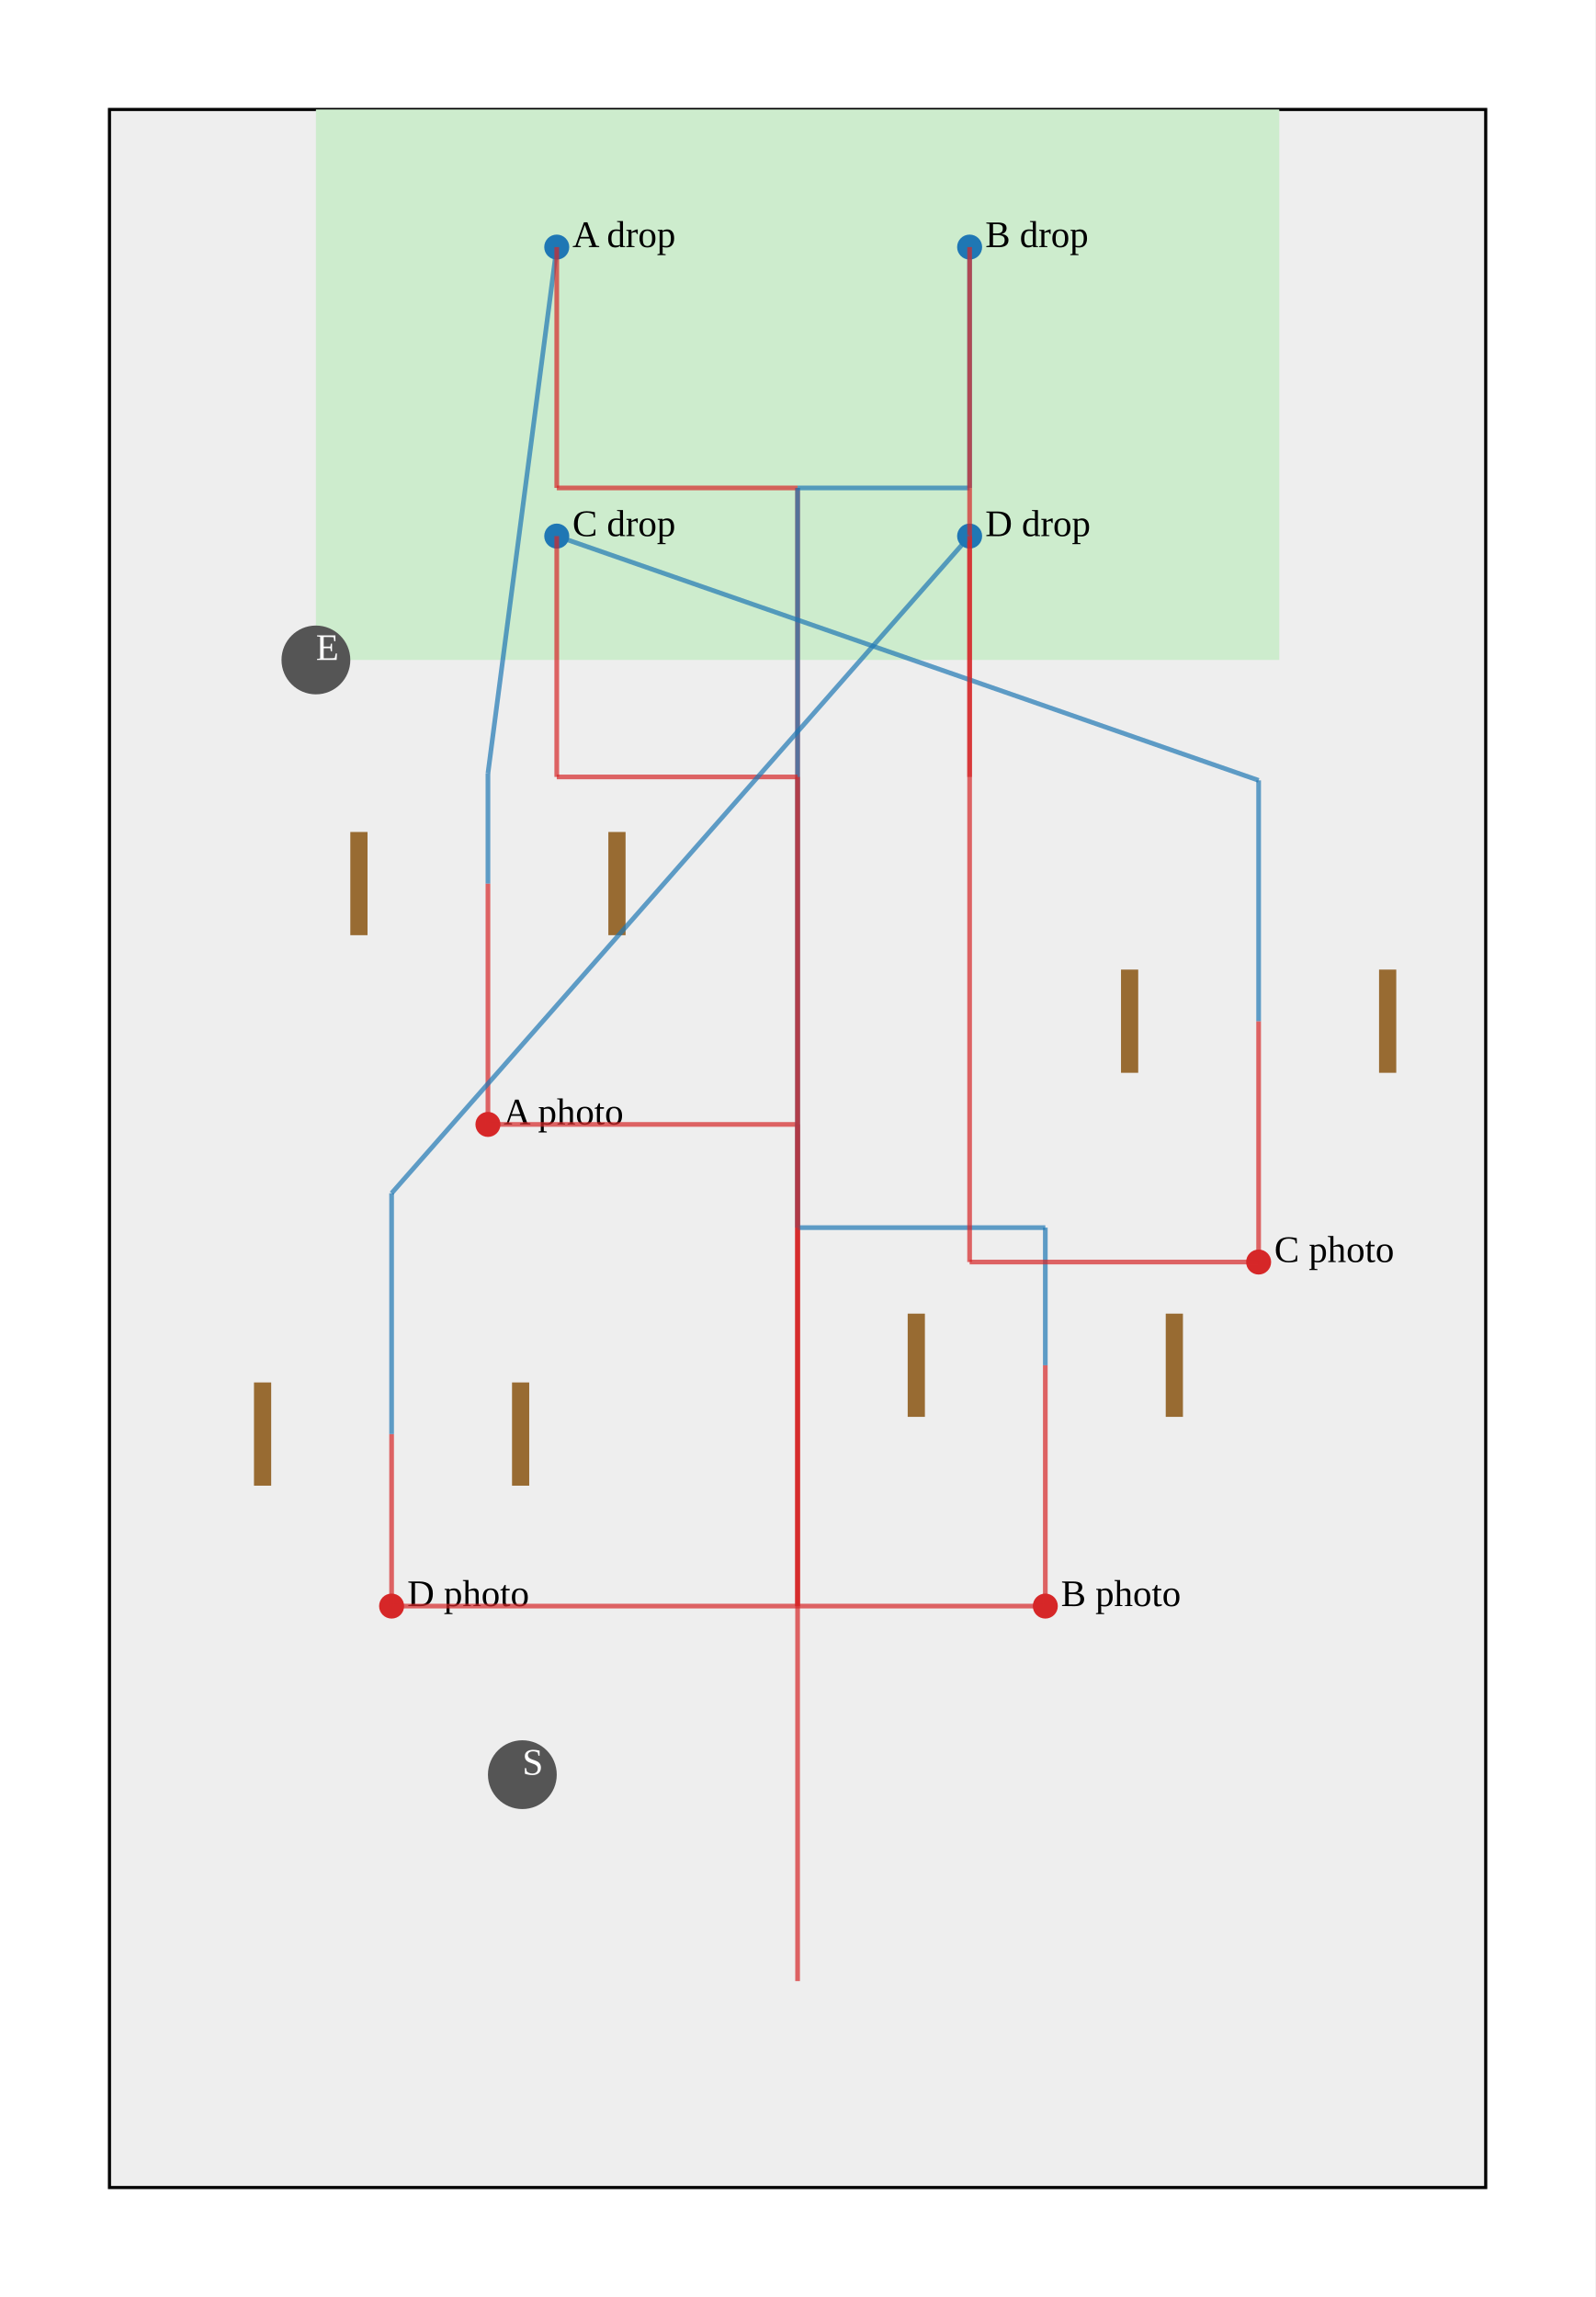
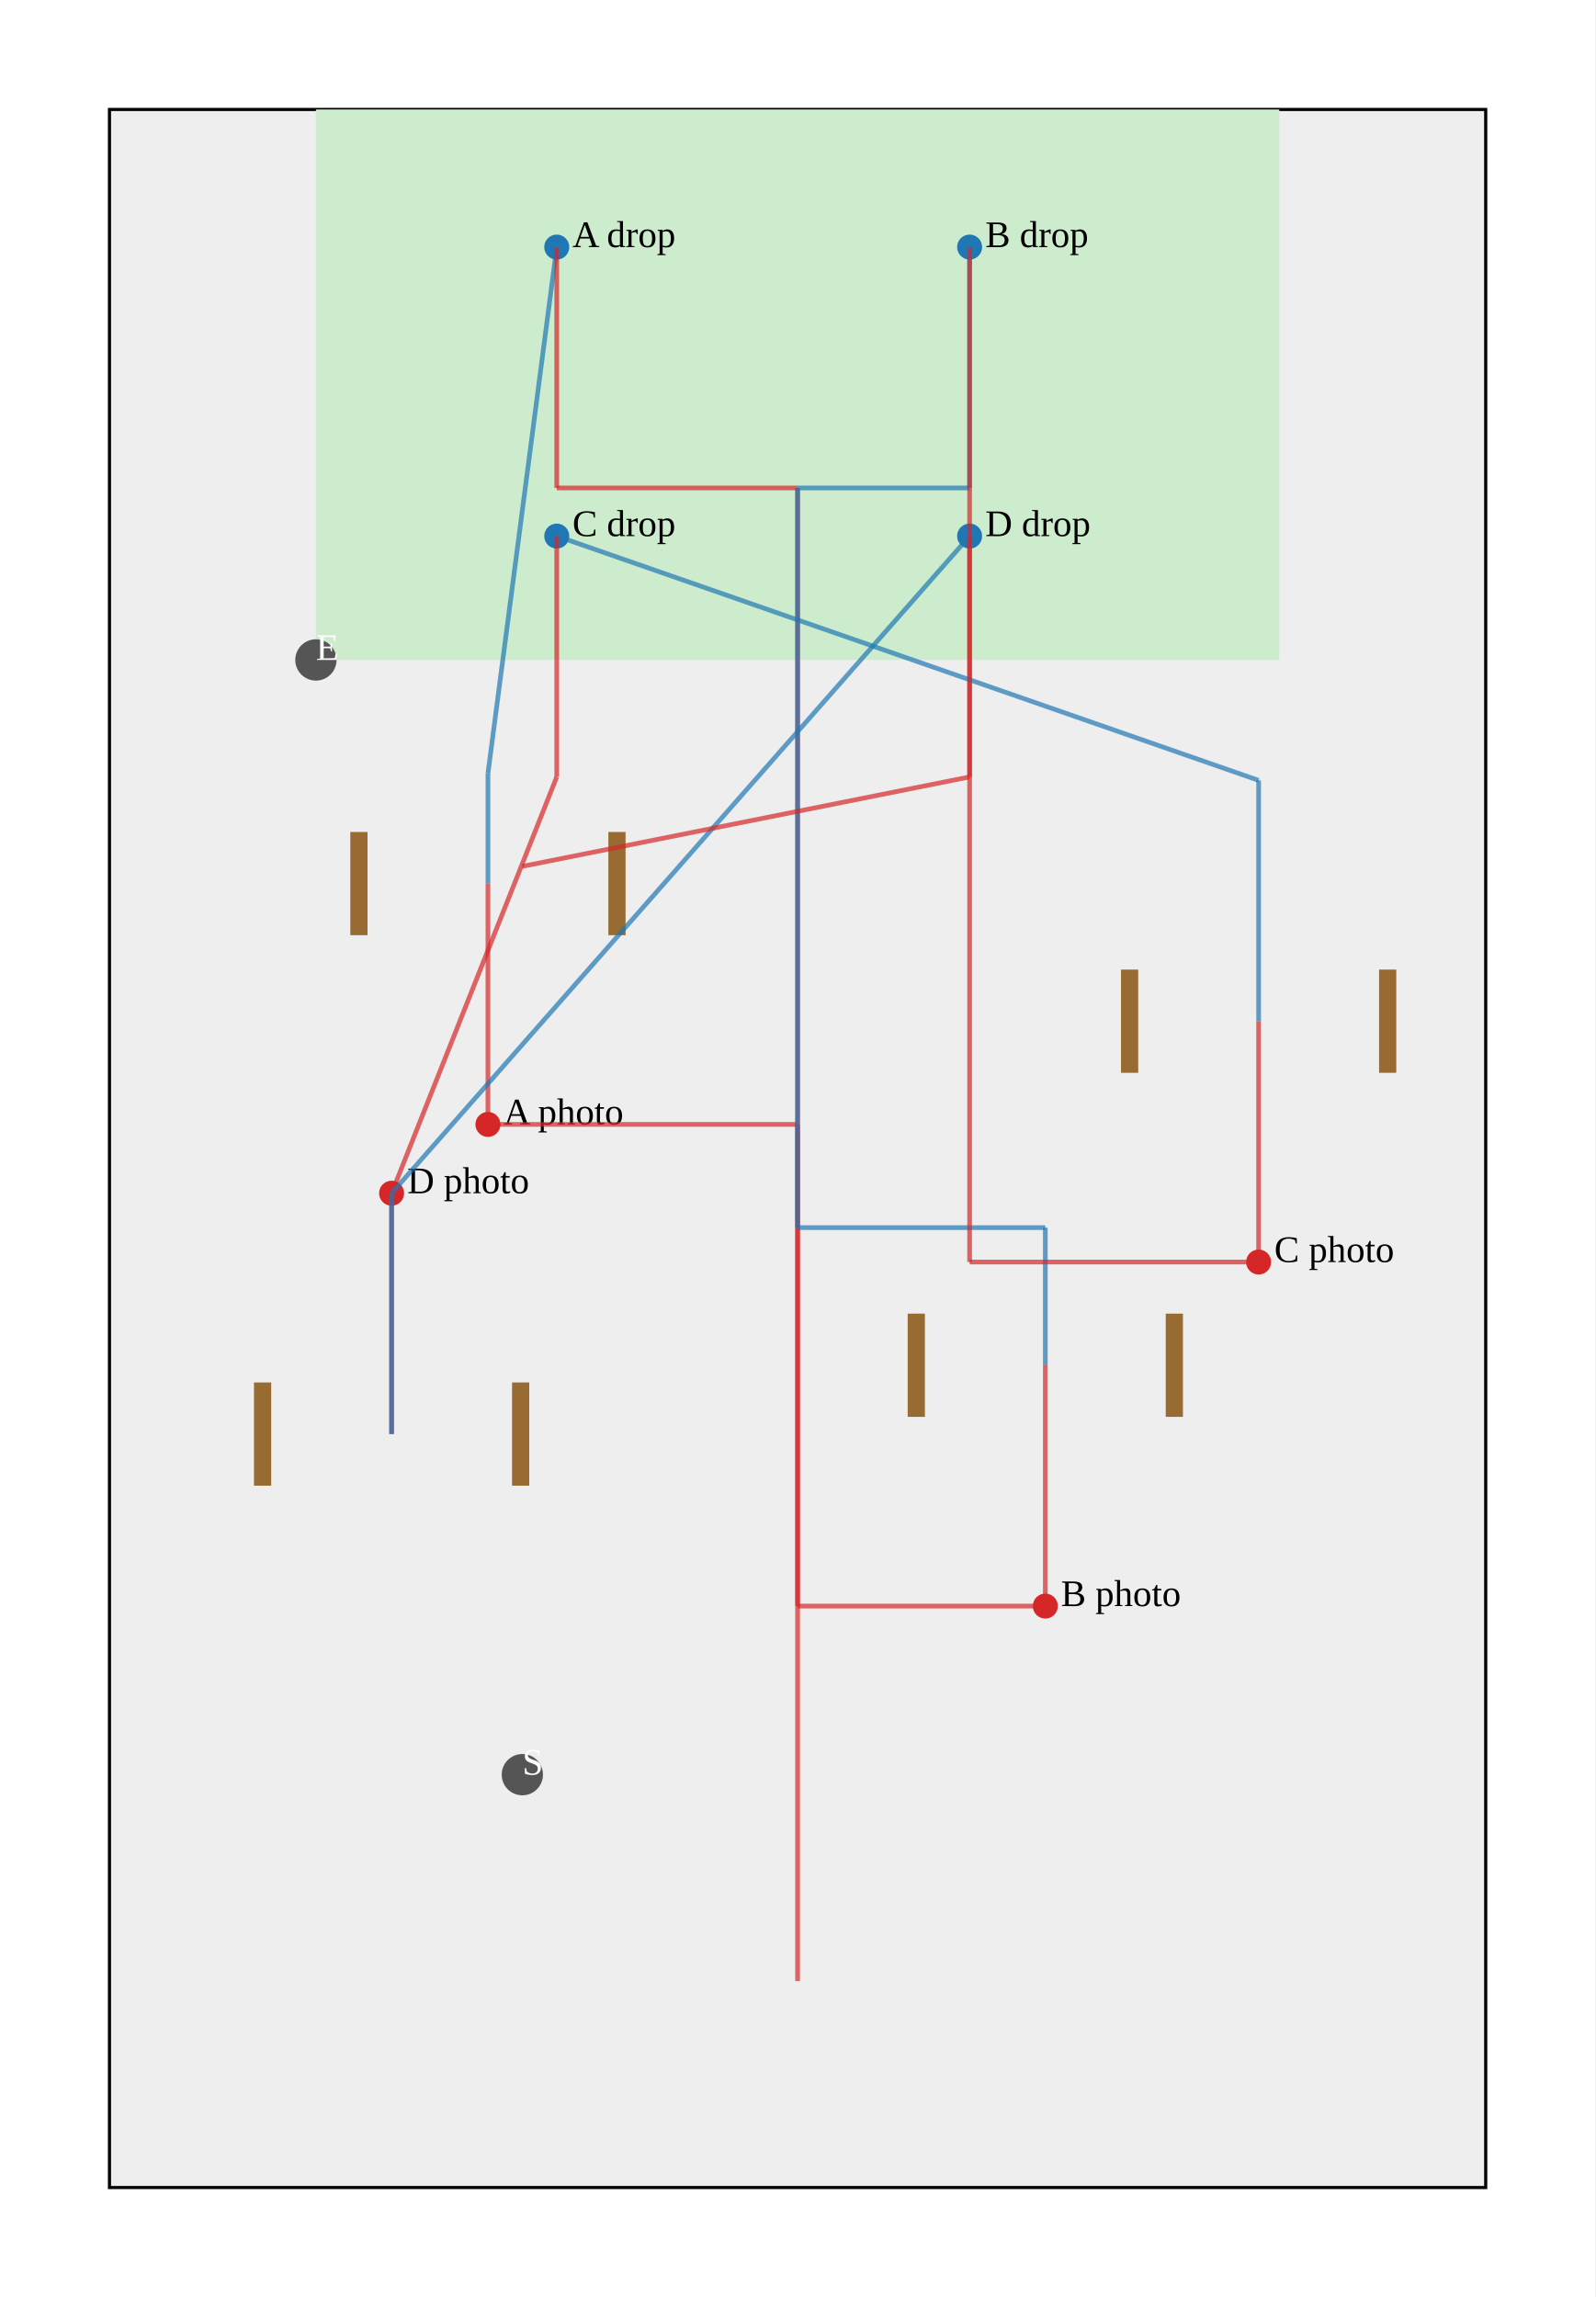
<svg xmlns="http://www.w3.org/2000/svg" width="510.0" height="734.4">
  <rect width="100%" height="100%" fill="white" />
  <rect x="35" y="35" width="440.0" height="664.4" fill="#eee" stroke="black" />
  <polygon points="101.00,211.00 409.00,211.00 409.00,35.00 101.00,35.00" fill="#cdeccd" opacity="1.0" />
-   <circle cx="167.00" cy="567.40" r="11.0" fill="#555" />
+   <circle cx="167.00" cy="567.40" r="6.6" fill="#555" />
  <text x="167.00" y="567.40" fill="white">S</text>
-   <circle cx="101.00" cy="211.00" r="11.0" fill="#555" />
+   <circle cx="101.00" cy="211.00" r="6.6" fill="#555" />
  <text x="101.00" y="211.00" fill="white">E</text>
  <polygon points="112.00,299.00 117.50,299.00 117.50,266.00 112.00,266.00" fill="#986b32" opacity="1.0" />
  <polygon points="194.50,299.00 200.00,299.00 200.00,266.00 194.50,266.00" fill="#986b32" opacity="1.0" />
  <circle cx="156.00" cy="359.50" r="4" fill="#d62728" />
  <text x="161.0" y="359.50" font-size="12">A photo</text>
  <circle cx="178.00" cy="79.00" r="4" fill="#1f77b4" />
  <text x="183.0" y="79.00" font-size="12">A drop</text>
  <polygon points="290.20,453.00 295.70,453.00 295.70,420.00 290.20,420.00" fill="#986b32" opacity="1.0" />
  <polygon points="372.70,453.00 378.20,453.00 378.20,420.00 372.70,420.00" fill="#986b32" opacity="1.0" />
  <circle cx="334.20" cy="513.50" r="4" fill="#d62728" />
  <text x="339.2" y="513.50" font-size="12">B photo</text>
  <circle cx="310.00" cy="79.00" r="4" fill="#1f77b4" />
  <text x="315.0" y="79.00" font-size="12">B drop</text>
  <polygon points="358.40,343.00 363.90,343.00 363.90,310.00 358.40,310.00" fill="#986b32" opacity="1.0" />
  <polygon points="440.90,343.00 446.40,343.00 446.40,310.00 440.90,310.00" fill="#986b32" opacity="1.0" />
  <circle cx="402.40" cy="403.50" r="4" fill="#d62728" />
  <text x="407.4" y="403.50" font-size="12">C photo</text>
  <circle cx="178.00" cy="171.40" r="4" fill="#1f77b4" />
  <text x="183.0" y="171.40" font-size="12">C drop</text>
  <polygon points="81.20,475.00 86.70,475.00 86.70,442.00 81.20,442.00" fill="#986b32" opacity="1.0" />
  <polygon points="163.70,475.00 169.20,475.00 169.20,442.00 163.70,442.00" fill="#986b32" opacity="1.0" />
-   <circle cx="125.20" cy="513.50" r="4" fill="#d62728" />
-   <text x="130.2" y="513.50" font-size="12">D photo</text>
+   <circle cx="125.20" cy="381.50" r="4" fill="#d62728" />
+   <text x="130.2" y="381.50" font-size="12">D photo</text>
  <circle cx="310.00" cy="171.40" r="4" fill="#1f77b4" />
  <text x="315.0" y="171.40" font-size="12">D drop</text>
  <polyline points="255.00,633.40 255.00,359.50" fill="none" stroke="#d62728" stroke-width="1.5" opacity="0.7" />
  <polyline points="255.00,359.50 156.00,359.50" fill="none" stroke="#d62728" stroke-width="1.5" opacity="0.7" />
  <polyline points="156.00,359.50 156.00,282.50" fill="none" stroke="#d62728" stroke-width="1.5" opacity="0.7" />
  <polyline points="156.00,282.50 156.00,247.30" fill="none" stroke="#1f77b4" stroke-width="1.5" opacity="0.7" />
  <polyline points="156.00,247.30 178.00,79.00" fill="none" stroke="#1f77b4" stroke-width="1.5" opacity="0.7" />
  <polyline points="178.00,79.00 178.00,156.00" fill="none" stroke="#d62728" stroke-width="1.5" opacity="0.7" />
  <polyline points="178.00,156.00 255.00,156.00" fill="none" stroke="#d62728" stroke-width="1.5" opacity="0.7" />
  <polyline points="255.00,156.00 255.00,513.50" fill="none" stroke="#d62728" stroke-width="1.5" opacity="0.7" />
  <polyline points="255.00,513.50 334.20,513.50" fill="none" stroke="#d62728" stroke-width="1.5" opacity="0.7" />
  <polyline points="334.20,513.50 334.20,436.50" fill="none" stroke="#d62728" stroke-width="1.5" opacity="0.7" />
  <polyline points="334.20,436.50 334.20,392.50" fill="none" stroke="#1f77b4" stroke-width="1.5" opacity="0.7" />
  <polyline points="334.20,392.50 255.00,392.50" fill="none" stroke="#1f77b4" stroke-width="1.5" opacity="0.7" />
  <polyline points="255.00,392.50 255.00,156.00" fill="none" stroke="#1f77b4" stroke-width="1.5" opacity="0.7" />
  <polyline points="255.00,156.00 310.00,156.00" fill="none" stroke="#1f77b4" stroke-width="1.5" opacity="0.7" />
  <polyline points="310.00,156.00 310.00,79.00" fill="none" stroke="#1f77b4" stroke-width="1.5" opacity="0.7" />
  <polyline points="310.00,79.00 310.00,156.00" fill="none" stroke="#d62728" stroke-width="1.5" opacity="0.7" />
  <polyline points="310.00,156.00 310.00,403.50" fill="none" stroke="#d62728" stroke-width="1.5" opacity="0.7" />
  <polyline points="310.00,403.50 402.40,403.50" fill="none" stroke="#d62728" stroke-width="1.5" opacity="0.7" />
  <polyline points="402.40,403.50 402.40,326.50" fill="none" stroke="#d62728" stroke-width="1.5" opacity="0.7" />
  <polyline points="402.40,326.50 402.40,249.50" fill="none" stroke="#1f77b4" stroke-width="1.5" opacity="0.7" />
  <polyline points="402.40,249.50 178.00,171.40" fill="none" stroke="#1f77b4" stroke-width="1.5" opacity="0.7" />
  <polyline points="178.00,171.40 178.00,248.40" fill="none" stroke="#d62728" stroke-width="1.5" opacity="0.7" />
-   <polyline points="178.00,248.40 255.00,248.40" fill="none" stroke="#d62728" stroke-width="1.5" opacity="0.7" />
-   <polyline points="255.00,248.40 255.00,513.50" fill="none" stroke="#d62728" stroke-width="1.5" opacity="0.7" />
-   <polyline points="255.00,513.50 125.20,513.50" fill="none" stroke="#d62728" stroke-width="1.5" opacity="0.7" />
-   <polyline points="125.20,513.50 125.20,458.50" fill="none" stroke="#d62728" stroke-width="1.5" opacity="0.7" />
+   <polyline points="178.00,248.40 125.20,381.50" fill="none" stroke="#d62728" stroke-width="1.5" opacity="0.7" />
+   <polyline points="125.20,381.50 125.20,458.50" fill="none" stroke="#d62728" stroke-width="1.5" opacity="0.7" />
  <polyline points="125.20,458.50 125.20,381.50" fill="none" stroke="#1f77b4" stroke-width="1.5" opacity="0.7" />
  <polyline points="125.20,381.50 310.00,171.40" fill="none" stroke="#1f77b4" stroke-width="1.5" opacity="0.7" />
  <polyline points="310.00,171.40 310.00,248.40" fill="none" stroke="#d62728" stroke-width="1.5" opacity="0.7" />
+   <polyline points="310.00,248.40 167.00,277.00" fill="none" stroke="#d62728" stroke-width="1.5" opacity="0.7" />
</svg>
